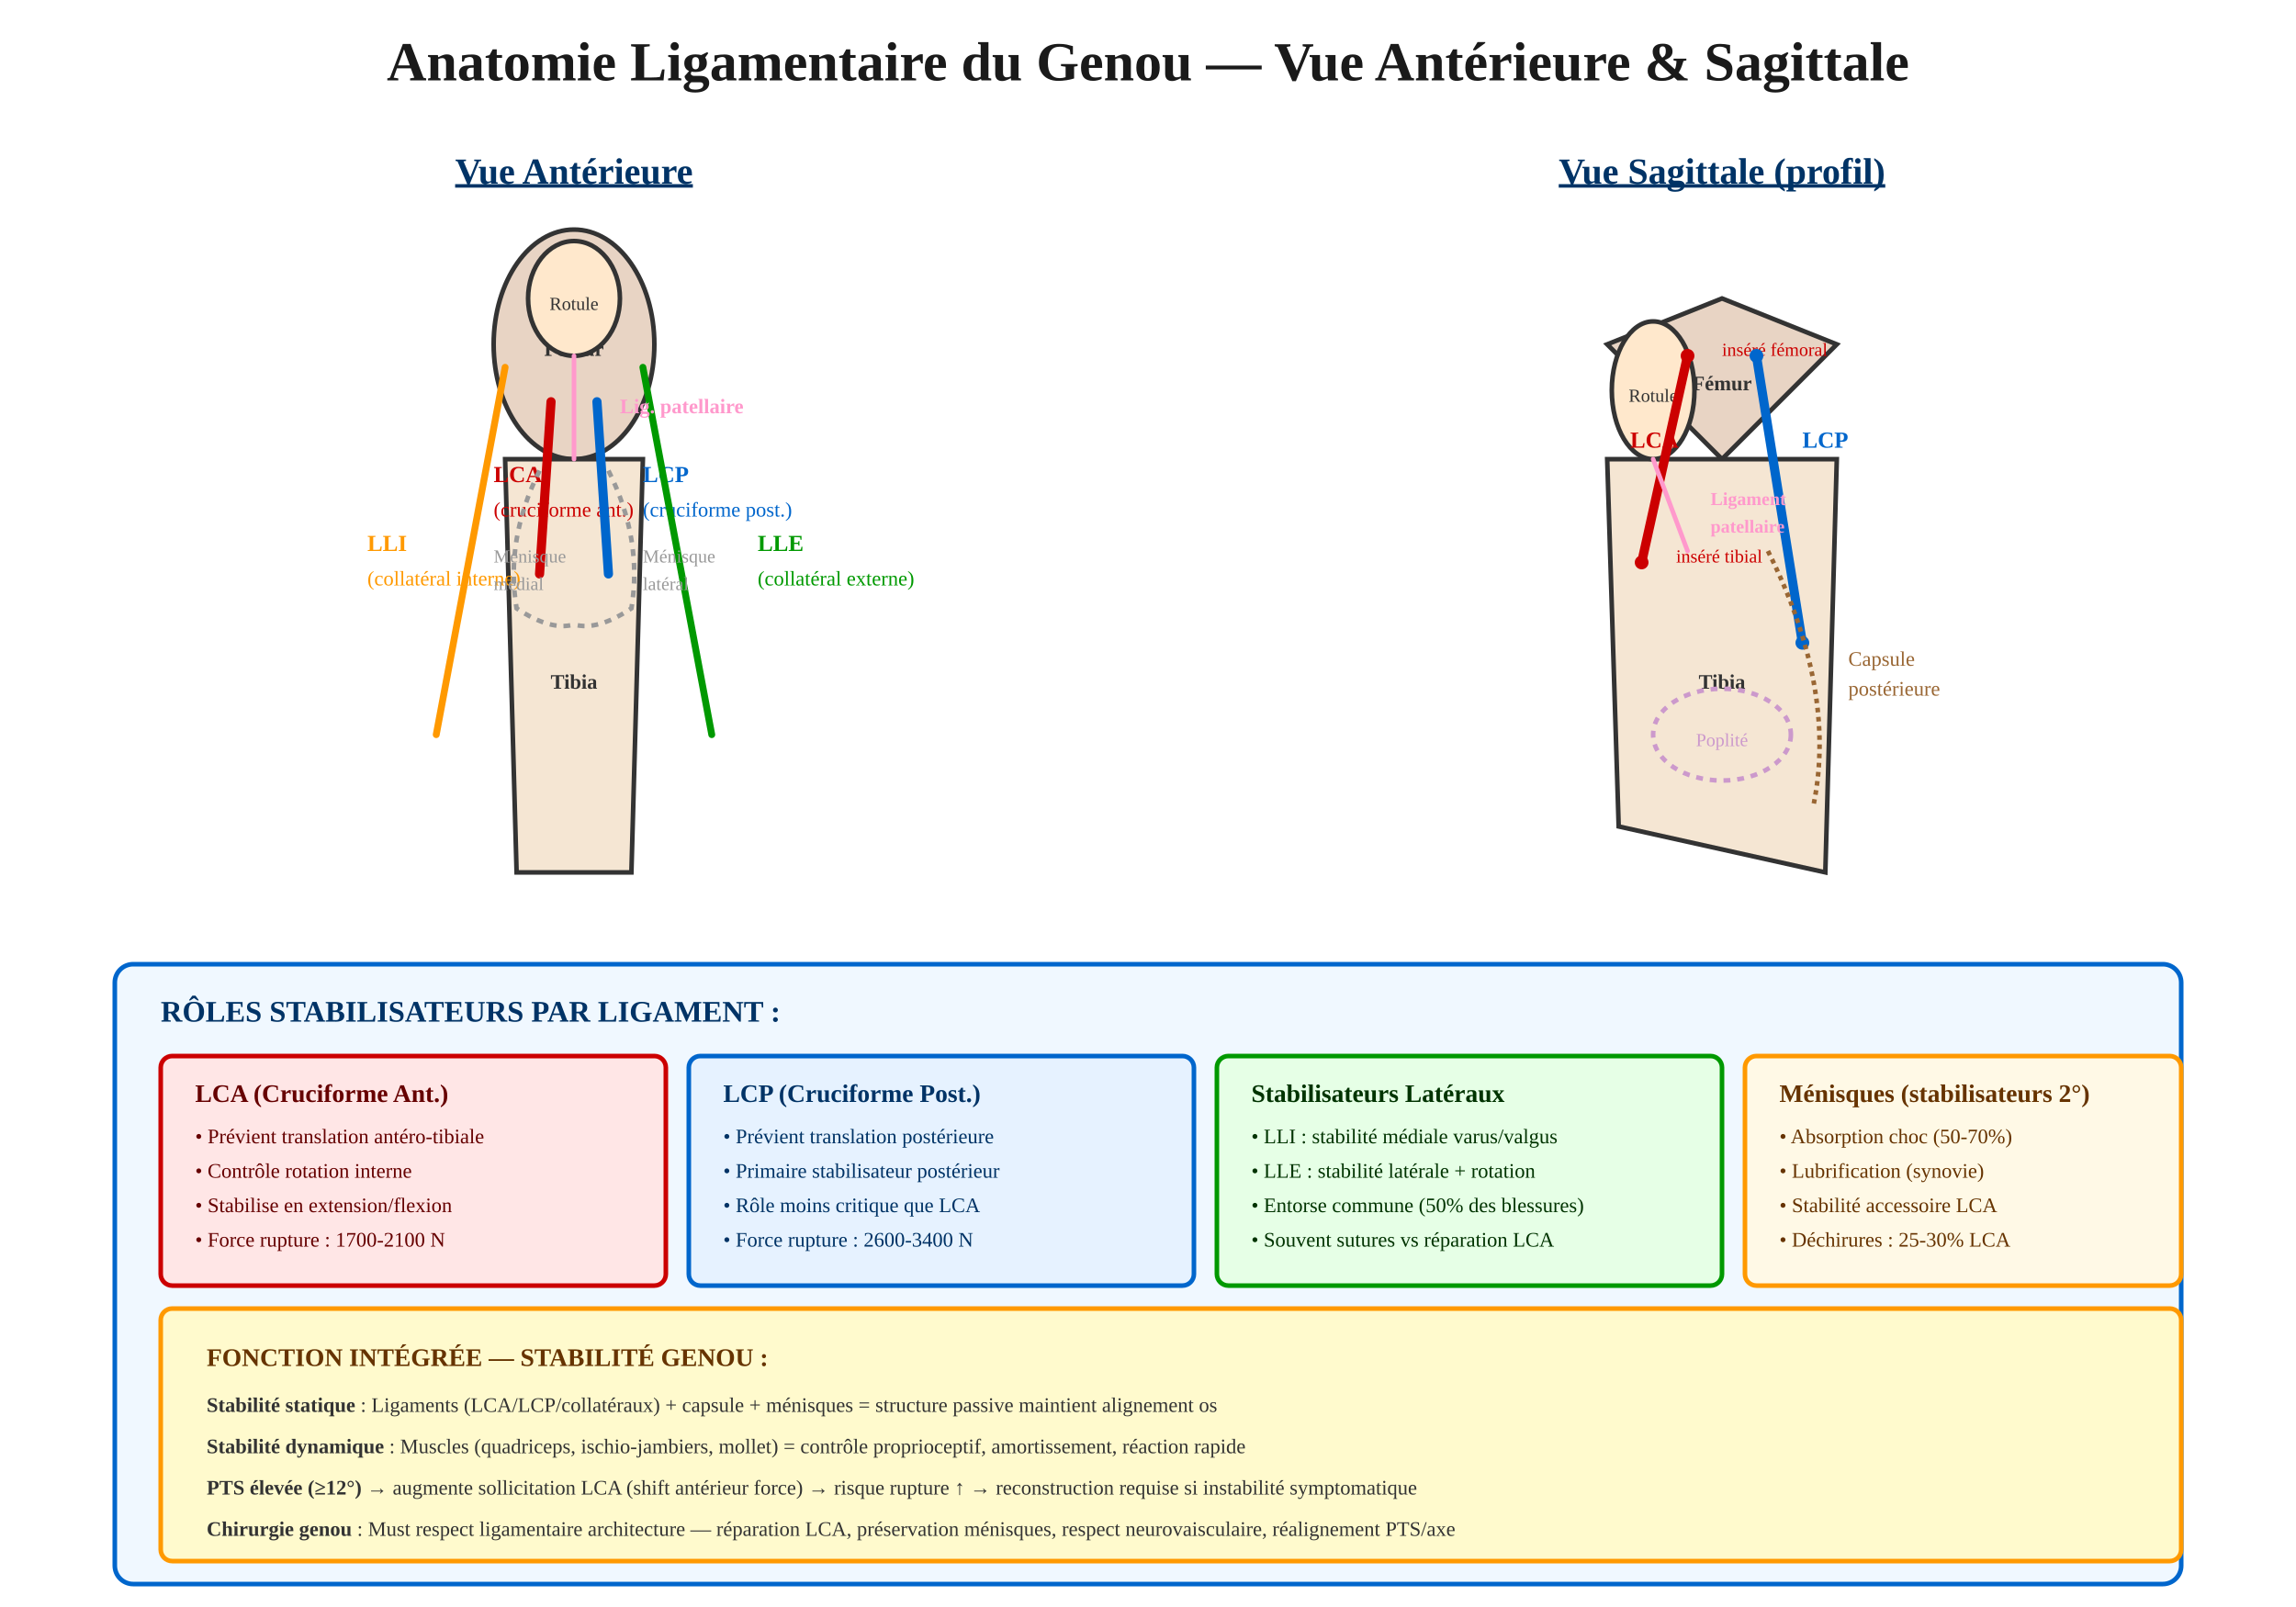
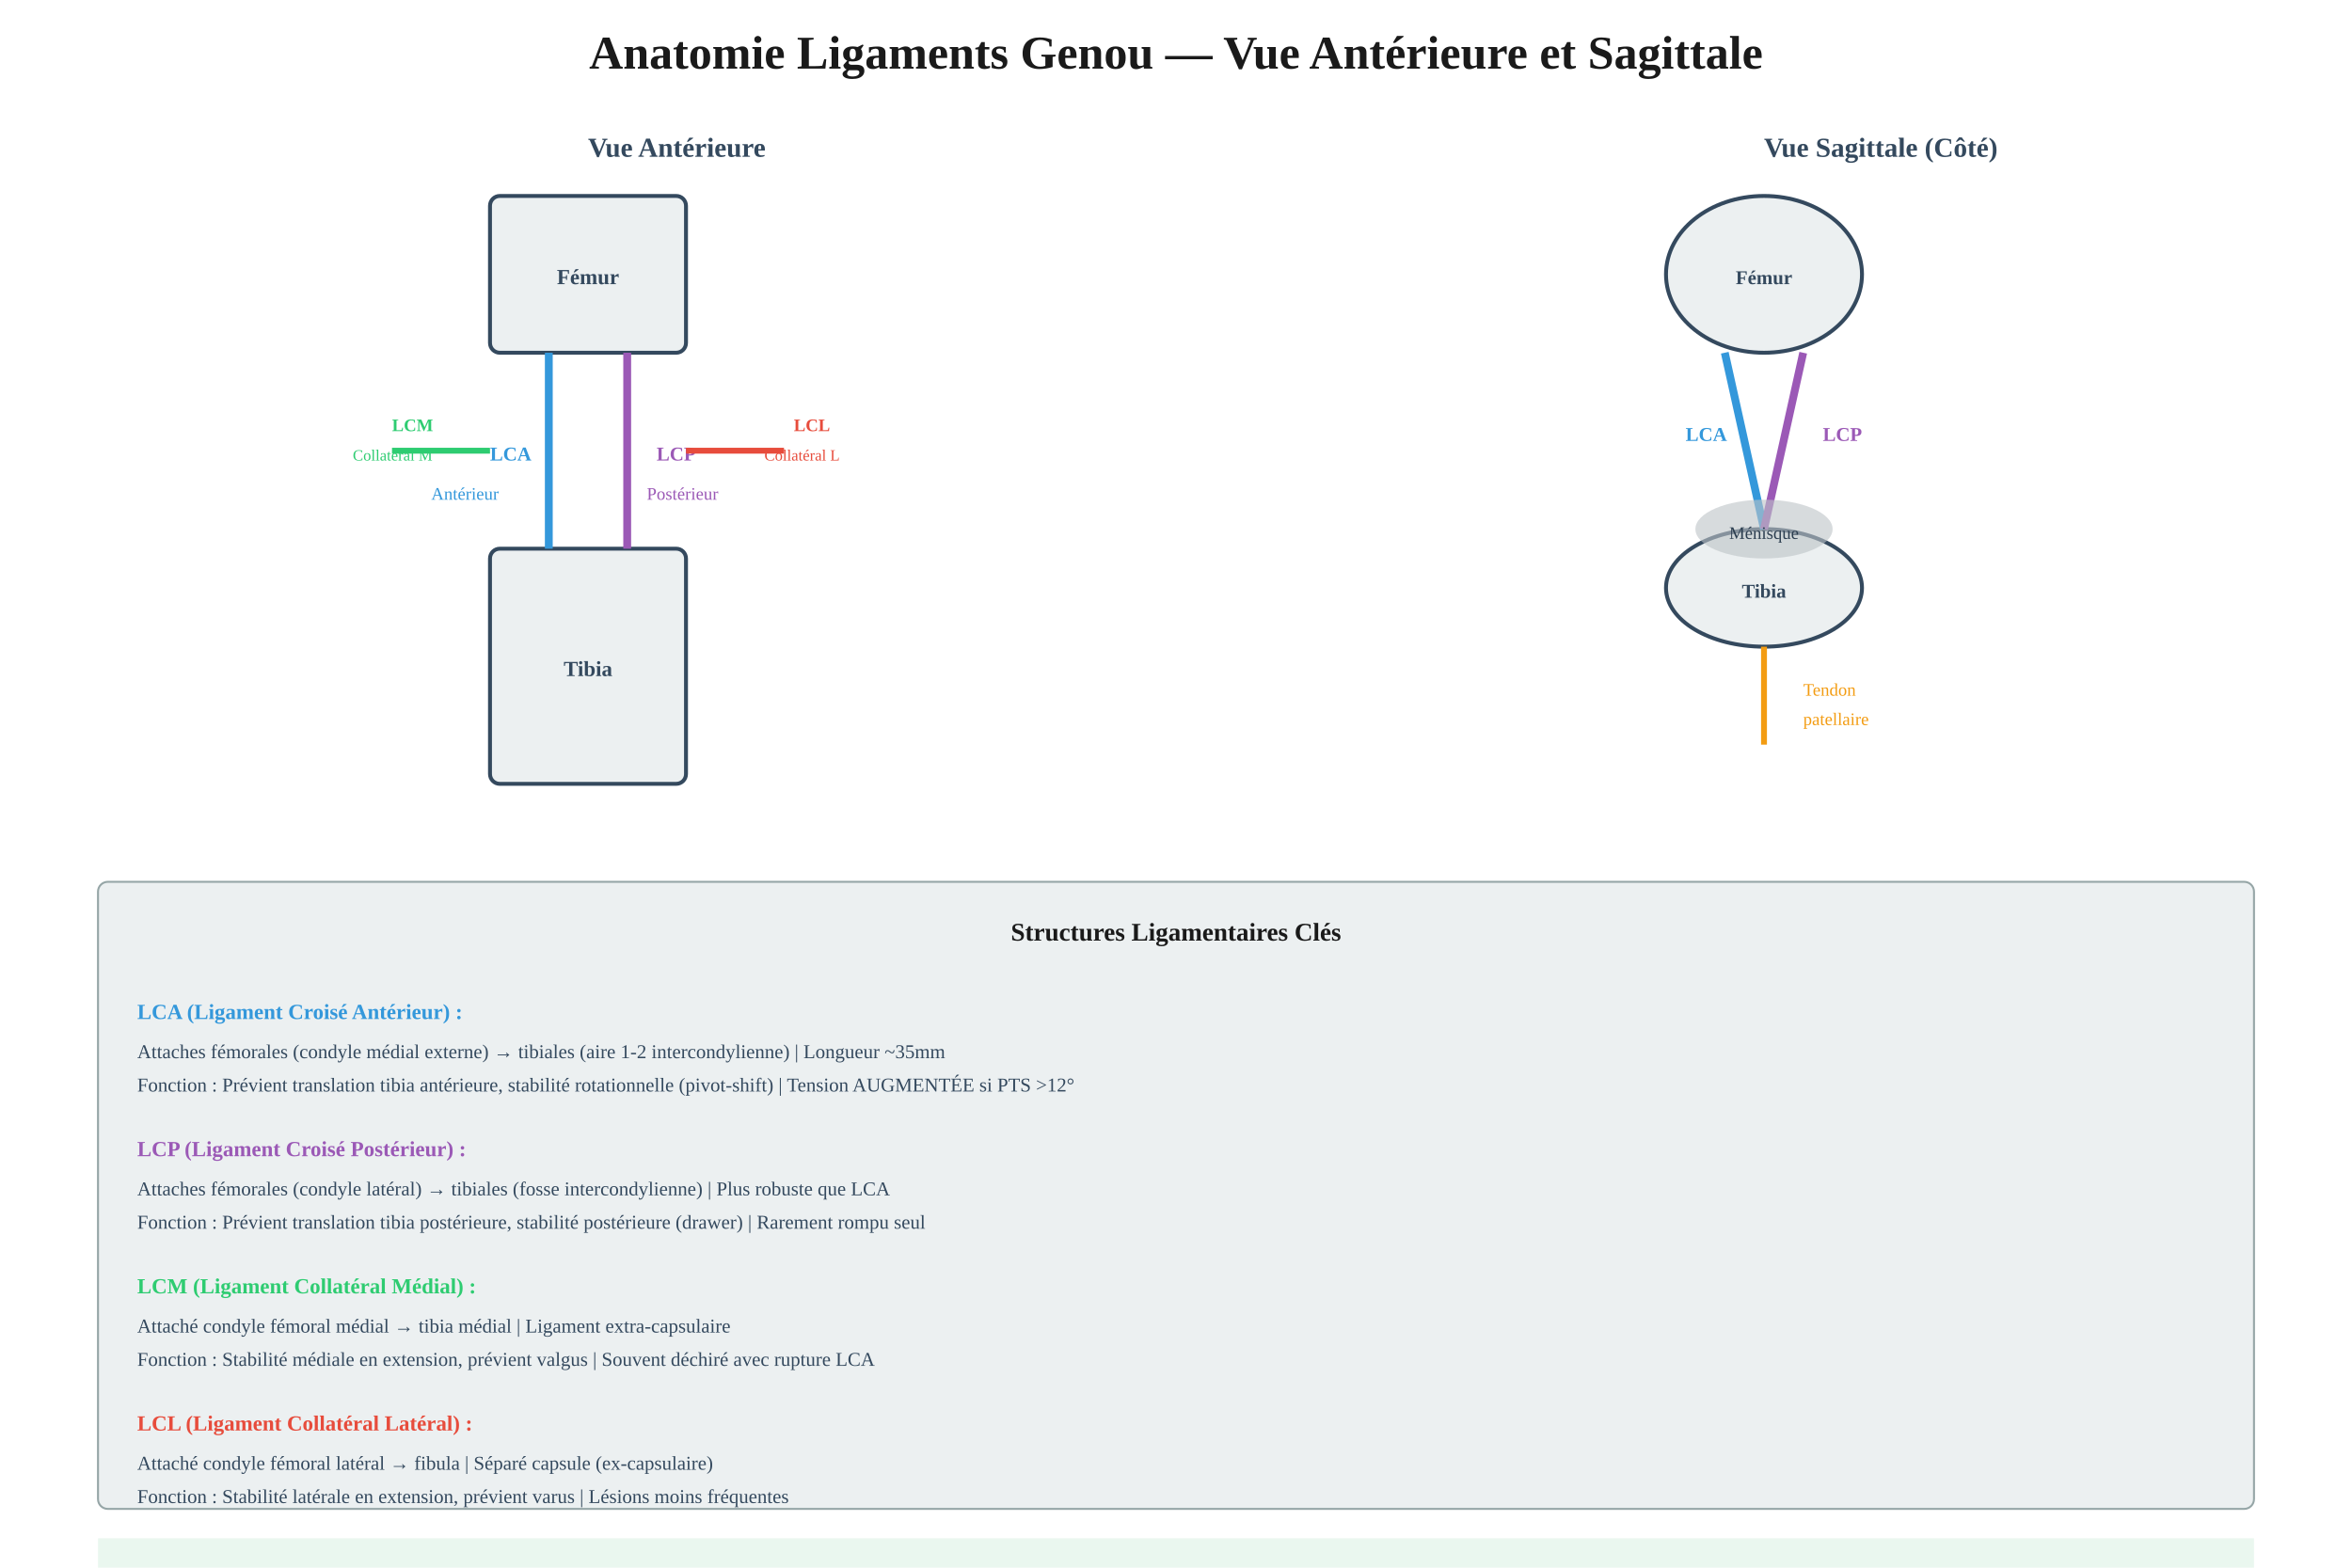
- <svg xmlns="http://www.w3.org/2000/svg" width="1000" height="700" viewBox="0 0 1000 700">
-   <text x="500" y="35" font-size="24" font-weight="bold" text-anchor="middle" fill="#1a1a1a">
-     Anatomie Ligamentaire du Genou — Vue Antérieure &amp; Sagittale
+ <svg xmlns="http://www.w3.org/2000/svg" viewBox="0 0 1200 800">
+   <text x="600" y="35" font-size="24" font-weight="bold" text-anchor="middle" fill="#1a1a1a">
+     Anatomie Ligaments Genou — Vue Antérieure et Sagittale
  </text>
-   <g id="anterior-view">
-     <text x="250" y="80" font-size="16" font-weight="bold" text-anchor="middle" fill="#003366" text-decoration="underline">
-       Vue Antérieure
+   <g>
+     <text x="300" y="80" font-size="14" font-weight="bold" fill="#34495e">Vue Antérieure</text>
+     <rect x="250" y="100" width="100" height="80" fill="#ecf0f1" stroke="#34495e" stroke-width="2" rx="5" />
+     <text x="300" y="145" font-size="11" font-weight="bold" text-anchor="middle" fill="#34495e">Fémur</text>
+     <rect x="250" y="280" width="100" height="120" fill="#ecf0f1" stroke="#34495e" stroke-width="2" rx="5" />
+     <text x="300" y="345" font-size="11" font-weight="bold" text-anchor="middle" fill="#34495e">Tibia</text>
+     <line x1="280" y1="180" x2="280" y2="280" stroke="#3498db" stroke-width="4" />
+     <text x="250" y="235" font-size="10" fill="#3498db" font-weight="bold">LCA</text>
+     <text x="220" y="255" font-size="9" fill="#3498db">Antérieur</text>
+     <line x1="320" y1="180" x2="320" y2="280" stroke="#9b59b6" stroke-width="4" />
+     <text x="335" y="235" font-size="10" fill="#9b59b6" font-weight="bold">LCP</text>
+     <text x="330" y="255" font-size="9" fill="#9b59b6">Postérieur</text>
+     <line x1="250" y1="230" x2="200" y2="230" stroke="#2ecc71" stroke-width="3" />
+     <text x="200" y="220" font-size="9" fill="#2ecc71" font-weight="bold">LCM</text>
+     <text x="180" y="235" font-size="8" fill="#2ecc71">Collatéral M</text>
+     <line x1="350" y1="230" x2="400" y2="230" stroke="#e74c3c" stroke-width="3" />
+     <text x="405" y="220" font-size="9" fill="#e74c3c" font-weight="bold">LCL</text>
+     <text x="390" y="235" font-size="8" fill="#e74c3c">Collatéral L</text>
+   </g>
+   <g>
+     <text x="900" y="80" font-size="14" font-weight="bold" fill="#34495e">Vue Sagittale (Côté)</text>
+     <ellipse cx="900" cy="140" rx="50" ry="40" fill="#ecf0f1" stroke="#34495e" stroke-width="2" />
+     <text x="900" y="145" font-size="10" font-weight="bold" text-anchor="middle" fill="#34495e">Fémur</text>
+     <ellipse cx="900" cy="300" rx="50" ry="30" fill="#ecf0f1" stroke="#34495e" stroke-width="2" />
+     <text x="900" y="305" font-size="10" font-weight="bold" text-anchor="middle" fill="#34495e">Tibia</text>
+     <line x1="880" y1="180" x2="900" y2="270" stroke="#3498db" stroke-width="4" />
+     <text x="860" y="225" font-size="10" fill="#3498db" font-weight="bold">LCA</text>
+     <line x1="920" y1="180" x2="900" y2="270" stroke="#9b59b6" stroke-width="4" />
+     <text x="930" y="225" font-size="10" fill="#9b59b6" font-weight="bold">LCP</text>
+     <ellipse cx="900" cy="270" rx="35" ry="15" fill="#bdc3c7" opacity="0.6" />
+     <text x="900" y="275" font-size="9" text-anchor="middle" fill="#2c3e50">Ménisque</text>
+     <line x1="900" y1="330" x2="900" y2="380" stroke="#f39c12" stroke-width="3" />
+     <text x="920" y="355" font-size="9" fill="#f39c12">Tendon</text>
+     <text x="920" y="370" font-size="9" fill="#f39c12">patellaire</text>
+   </g>
+   <g>
+     <rect x="50" y="450" width="1100" height="320" fill="#ecf0f1" stroke="#95a5a6" stroke-width="1" rx="5" />
+     <text x="600" y="480" font-size="13" font-weight="bold" text-anchor="middle" fill="#1a1a1a">
+       Structures Ligamentaires Clés
    </text>
-     <ellipse cx="250" cy="150" rx="35" ry="50" fill="#e8d4c4" stroke="#333" stroke-width="2" />
-     <text x="250" y="155" font-size="9" fill="#333" text-anchor="middle" font-weight="bold">Fémur</text>
-     <polygon points="220,200 280,200 275,380 225,380" fill="#f5e6d3" stroke="#333" stroke-width="2" />
-     <text x="250" y="300" font-size="9" fill="#333" text-anchor="middle" font-weight="bold">Tibia</text>
-     <ellipse cx="250" cy="130" rx="20" ry="25" fill="#ffe8cc" stroke="#333" stroke-width="2" />
-     <text x="250" y="135" font-size="8" fill="#333" text-anchor="middle">Rotule</text>
-     <line x1="240" y1="175" x2="235" y2="250" stroke="#cc0000" stroke-width="4" stroke-linecap="round" />
-     <text x="215" y="210" font-size="10" fill="#cc0000" font-weight="bold">LCA</text>
-     <text x="215" y="225" font-size="9" fill="#cc0000">(cruciforme ant.)</text>
-     <line x1="260" y1="175" x2="265" y2="250" stroke="#0066cc" stroke-width="4" stroke-linecap="round" />
-     <text x="280" y="210" font-size="10" fill="#0066cc" font-weight="bold">LCP</text>
-     <text x="280" y="225" font-size="9" fill="#0066cc">(cruciforme post.)</text>
-     <line x1="220" y1="160" x2="190" y2="320" stroke="#ff9900" stroke-width="3" stroke-linecap="round" />
-     <text x="160" y="240" font-size="10" fill="#ff9900" font-weight="bold">LLI</text>
-     <text x="160" y="255" font-size="9" fill="#ff9900">(collatéral interne)</text>
-     <line x1="280" y1="160" x2="310" y2="320" stroke="#009900" stroke-width="3" stroke-linecap="round" />
-     <text x="330" y="240" font-size="10" fill="#009900" font-weight="bold">LLE</text>
-     <text x="330" y="255" font-size="9" fill="#009900">(collatéral externe)</text>
-     <line x1="250" y1="155" x2="250" y2="200" stroke="#ff99cc" stroke-width="2" stroke-linecap="round" />
-     <text x="270" y="180" font-size="9" fill="#ff99cc" font-weight="bold">Lig. patellaire</text>
-     <path d="M 235 205 Q 220 235 225 265 Q 240 275 250 272" fill="none" stroke="#999" stroke-width="2" stroke-dasharray="3,3" />
-     <text x="215" y="245" font-size="8" fill="#999">Ménisque</text>
-     <text x="215" y="257" font-size="8" fill="#999">médial</text>
-     <path d="M 265 205 Q 280 235 275 265 Q 260 275 250 272" fill="none" stroke="#999" stroke-width="2" stroke-dasharray="3,3" />
-     <text x="280" y="245" font-size="8" fill="#999">Ménisque</text>
-     <text x="280" y="257" font-size="8" fill="#999">latéral</text>
+     <text x="70" y="520" font-size="11" font-weight="bold" fill="#3498db">LCA (Ligament Croisé Antérieur) :</text>
+     <text x="70" y="540" font-size="10" fill="#34495e">Attaches fémorales (condyle médial externe) → tibiales (aire 1-2 intercondylienne) | Longueur ~35mm</text>
+     <text x="70" y="557" font-size="10" fill="#34495e">Fonction : Prévient translation tibia antérieure, stabilité rotationnelle (pivot-shift) | Tension AUGMENTÉE si PTS &gt;12°</text>
+     <text x="70" y="590" font-size="11" font-weight="bold" fill="#9b59b6">LCP (Ligament Croisé Postérieur) :</text>
+     <text x="70" y="610" font-size="10" fill="#34495e">Attaches fémorales (condyle latéral) → tibiales (fosse intercondylienne) | Plus robuste que LCA</text>
+     <text x="70" y="627" font-size="10" fill="#34495e">Fonction : Prévient translation tibia postérieure, stabilité postérieure (drawer) | Rarement rompu seul</text>
+     <text x="70" y="660" font-size="11" font-weight="bold" fill="#2ecc71">LCM (Ligament Collatéral Médial) :</text>
+     <text x="70" y="680" font-size="10" fill="#34495e">Attaché condyle fémoral médial → tibia médial | Ligament extra-capsulaire</text>
+     <text x="70" y="697" font-size="10" fill="#34495e">Fonction : Stabilité médiale en extension, prévient valgus | Souvent déchiré avec rupture LCA</text>
+     <text x="70" y="730" font-size="11" font-weight="bold" fill="#e74c3c">LCL (Ligament Collatéral Latéral) :</text>
+     <text x="70" y="750" font-size="10" fill="#34495e">Attaché condyle fémoral latéral → fibula | Séparé capsule (ex-capsulaire)</text>
+     <text x="70" y="767" font-size="10" fill="#34495e">Fonction : Stabilité latérale en extension, prévient varus | Lésions moins fréquentes</text>
  </g>
-   <g id="sagittal-view">
-     <text x="750" y="80" font-size="16" font-weight="bold" text-anchor="middle" fill="#003366" text-decoration="underline">
-       Vue Sagittale (profil)
-     </text>
-     <polygon points="700,150 750,130 800,150 750,200" fill="#e8d4c4" stroke="#333" stroke-width="2" />
-     <text x="750" y="170" font-size="9" fill="#333" text-anchor="middle" font-weight="bold">Fémur</text>
-     <polygon points="700,200 800,200 795,380 705,360" fill="#f5e6d3" stroke="#333" stroke-width="2" />
-     <text x="750" y="300" font-size="9" fill="#333" text-anchor="middle" font-weight="bold">Tibia</text>
-     <ellipse cx="720" cy="170" rx="18" ry="30" fill="#ffe8cc" stroke="#333" stroke-width="2" />
-     <text x="720" y="175" font-size="8" fill="#333" text-anchor="middle">Rotule</text>
-     <line x1="735" y1="155" x2="715" y2="245" stroke="#cc0000" stroke-width="4" stroke-linecap="round" />
-     <text x="710" y="195" font-size="10" fill="#cc0000" font-weight="bold">LCA</text>
-     <circle cx="735" cy="155" r="3" fill="#cc0000" />
-     <text x="750" y="155" font-size="8" fill="#cc0000">inséré fémoral</text>
-     <circle cx="715" cy="245" r="3" fill="#cc0000" />
-     <text x="730" y="245" font-size="8" fill="#cc0000">inséré tibial</text>
-     <line x1="765" y1="155" x2="785" y2="280" stroke="#0066cc" stroke-width="4" stroke-linecap="round" />
-     <text x="785" y="195" font-size="10" fill="#0066cc" font-weight="bold">LCP</text>
-     <circle cx="765" cy="155" r="3" fill="#0066cc" />
-     <circle cx="785" cy="280" r="3" fill="#0066cc" />
-     <line x1="720" y1="200" x2="735" y2="240" stroke="#ff99cc" stroke-width="2" stroke-linecap="round" />
-     <text x="745" y="220" font-size="8" fill="#ff99cc" font-weight="bold">Ligament</text>
-     <text x="745" y="232" font-size="8" fill="#ff99cc" font-weight="bold">patellaire</text>
-     <path d="M 770 240 Q 800 300 790 350" fill="none" stroke="#996633" stroke-width="2" stroke-dasharray="2,2" />
-     <text x="805" y="290" font-size="9" fill="#996633">Capsule</text>
-     <text x="805" y="303" font-size="9" fill="#996633">postérieure</text>
-     <ellipse cx="750" cy="320" rx="30" ry="20" fill="none" stroke="#cc99cc" stroke-width="2" stroke-dasharray="3,3" />
-     <text x="750" y="325" font-size="8" fill="#cc99cc" text-anchor="middle">Poplité</text>
-   </g>
-   <rect x="50" y="420" width="900" height="270" fill="#f0f8ff" stroke="#0066cc" stroke-width="2" rx="8" />
-   <text x="70" y="445" font-size="13" font-weight="bold" fill="#003366">RÔLES STABILISATEURS PAR LIGAMENT :</text>
-   <rect x="70" y="460" width="220" height="100" fill="#ffe6e6" stroke="#cc0000" stroke-width="2" rx="5" />
-   <text x="85" y="480" font-size="11" font-weight="bold" fill="#660000">LCA (Cruciforme Ant.)</text>
-   <text x="85" y="498" font-size="9" fill="#660000">• Prévient translation antéro-tibiale</text>
-   <text x="85" y="513" font-size="9" fill="#660000">• Contrôle rotation interne</text>
-   <text x="85" y="528" font-size="9" fill="#660000">• Stabilise en extension/flexion</text>
-   <text x="85" y="543" font-size="9" fill="#660000">• Force rupture : 1700-2100 N</text>
-   <rect x="300" y="460" width="220" height="100" fill="#e6f2ff" stroke="#0066cc" stroke-width="2" rx="5" />
-   <text x="315" y="480" font-size="11" font-weight="bold" fill="#003366">LCP (Cruciforme Post.)</text>
-   <text x="315" y="498" font-size="9" fill="#003366">• Prévient translation postérieure</text>
-   <text x="315" y="513" font-size="9" fill="#003366">• Primaire stabilisateur postérieur</text>
-   <text x="315" y="528" font-size="9" fill="#003366">• Rôle moins critique que LCA</text>
-   <text x="315" y="543" font-size="9" fill="#003366">• Force rupture : 2600-3400 N</text>
-   <rect x="530" y="460" width="220" height="100" fill="#e6ffe6" stroke="#009900" stroke-width="2" rx="5" />
-   <text x="545" y="480" font-size="11" font-weight="bold" fill="#003300">Stabilisateurs Latéraux</text>
-   <text x="545" y="498" font-size="9" fill="#003300">• LLI : stabilité médiale varus/valgus</text>
-   <text x="545" y="513" font-size="9" fill="#003300">• LLE : stabilité latérale + rotation</text>
-   <text x="545" y="528" font-size="9" fill="#003300">• Entorse commune (50% des blessures)</text>
-   <text x="545" y="543" font-size="9" fill="#003300">• Souvent sutures vs réparation LCA</text>
-   <rect x="760" y="460" width="190" height="100" fill="#fff9e6" stroke="#ff9900" stroke-width="2" rx="5" />
-   <text x="775" y="480" font-size="11" font-weight="bold" fill="#663300">Ménisques (stabilisateurs 2°)</text>
-   <text x="775" y="498" font-size="9" fill="#663300">• Absorption choc (50-70%)</text>
-   <text x="775" y="513" font-size="9" fill="#663300">• Lubrification (synovie)</text>
-   <text x="775" y="528" font-size="9" fill="#663300">• Stabilité accessoire LCA</text>
-   <text x="775" y="543" font-size="9" fill="#663300">• Déchirures : 25-30% LCA</text>
-   <rect x="70" y="570" width="880" height="110" fill="#fffacd" stroke="#ff9900" stroke-width="2" rx="5" />
-   <text x="90" y="595" font-size="11" font-weight="bold" fill="#663300">FONCTION INTÉGRÉE — STABILITÉ GENOU :</text>
-   <text x="90" y="615" font-size="9" fill="#333">
-     <tspan font-weight="bold">Stabilité statique</tspan> : Ligaments (LCA/LCP/collatéraux) + capsule + ménisques = structure passive maintient alignement os
-   </text>
-   <text x="90" y="633" font-size="9" fill="#333">
-     <tspan font-weight="bold">Stabilité dynamique</tspan> : Muscles (quadriceps, ischio-jambiers, mollet) = contrôle proprioceptif, amortissement, réaction rapide
-   </text>
-   <text x="90" y="651" font-size="9" fill="#333">
-     <tspan font-weight="bold">PTS élevée (≥12°)</tspan> → augmente sollicitation LCA (shift antérieur force) → risque rupture ↑ → reconstruction requise si instabilité symptomatique
-   </text>
-   <text x="90" y="669" font-size="9" fill="#333">
-     <tspan font-weight="bold">Chirurgie genou</tspan> : Must respect ligamentaire architecture — réparation LCA, préservation ménisques, respect neurovaisculaire, réalignement PTS/axe
-   </text>
+   <rect x="50" y="785" width="1100" height="15" fill="#27ae60" opacity="0.1" />
</svg>
